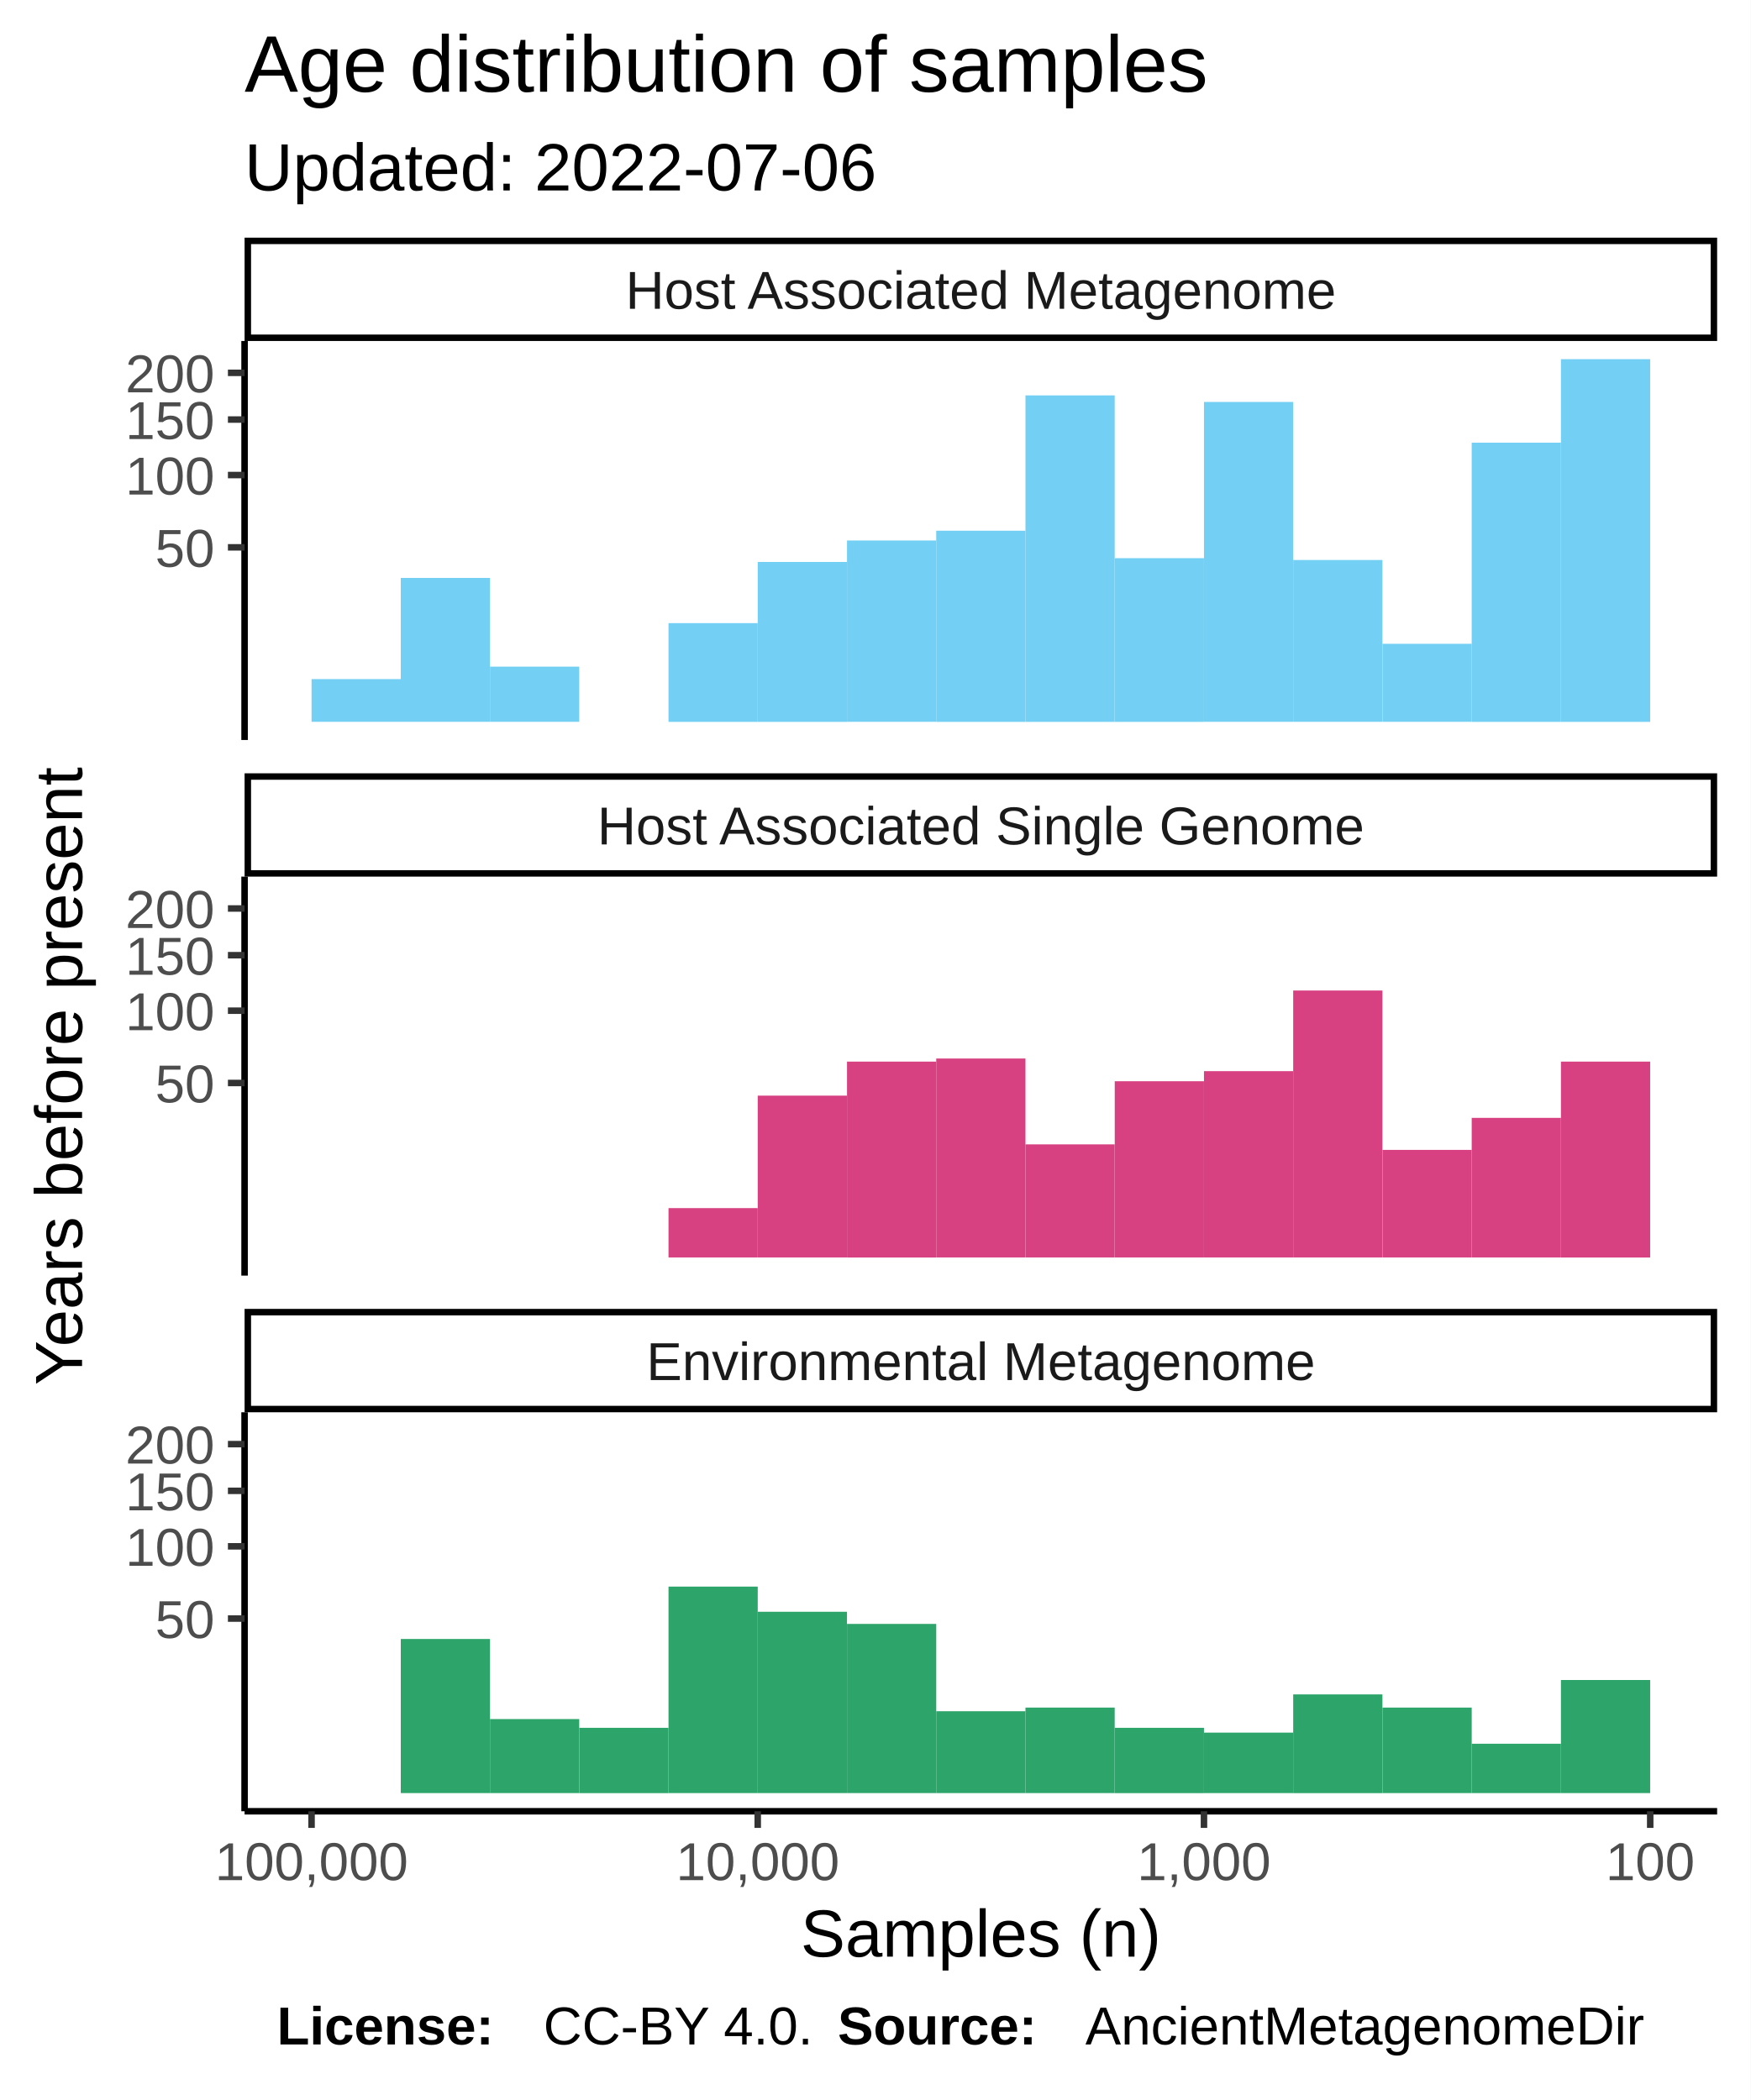
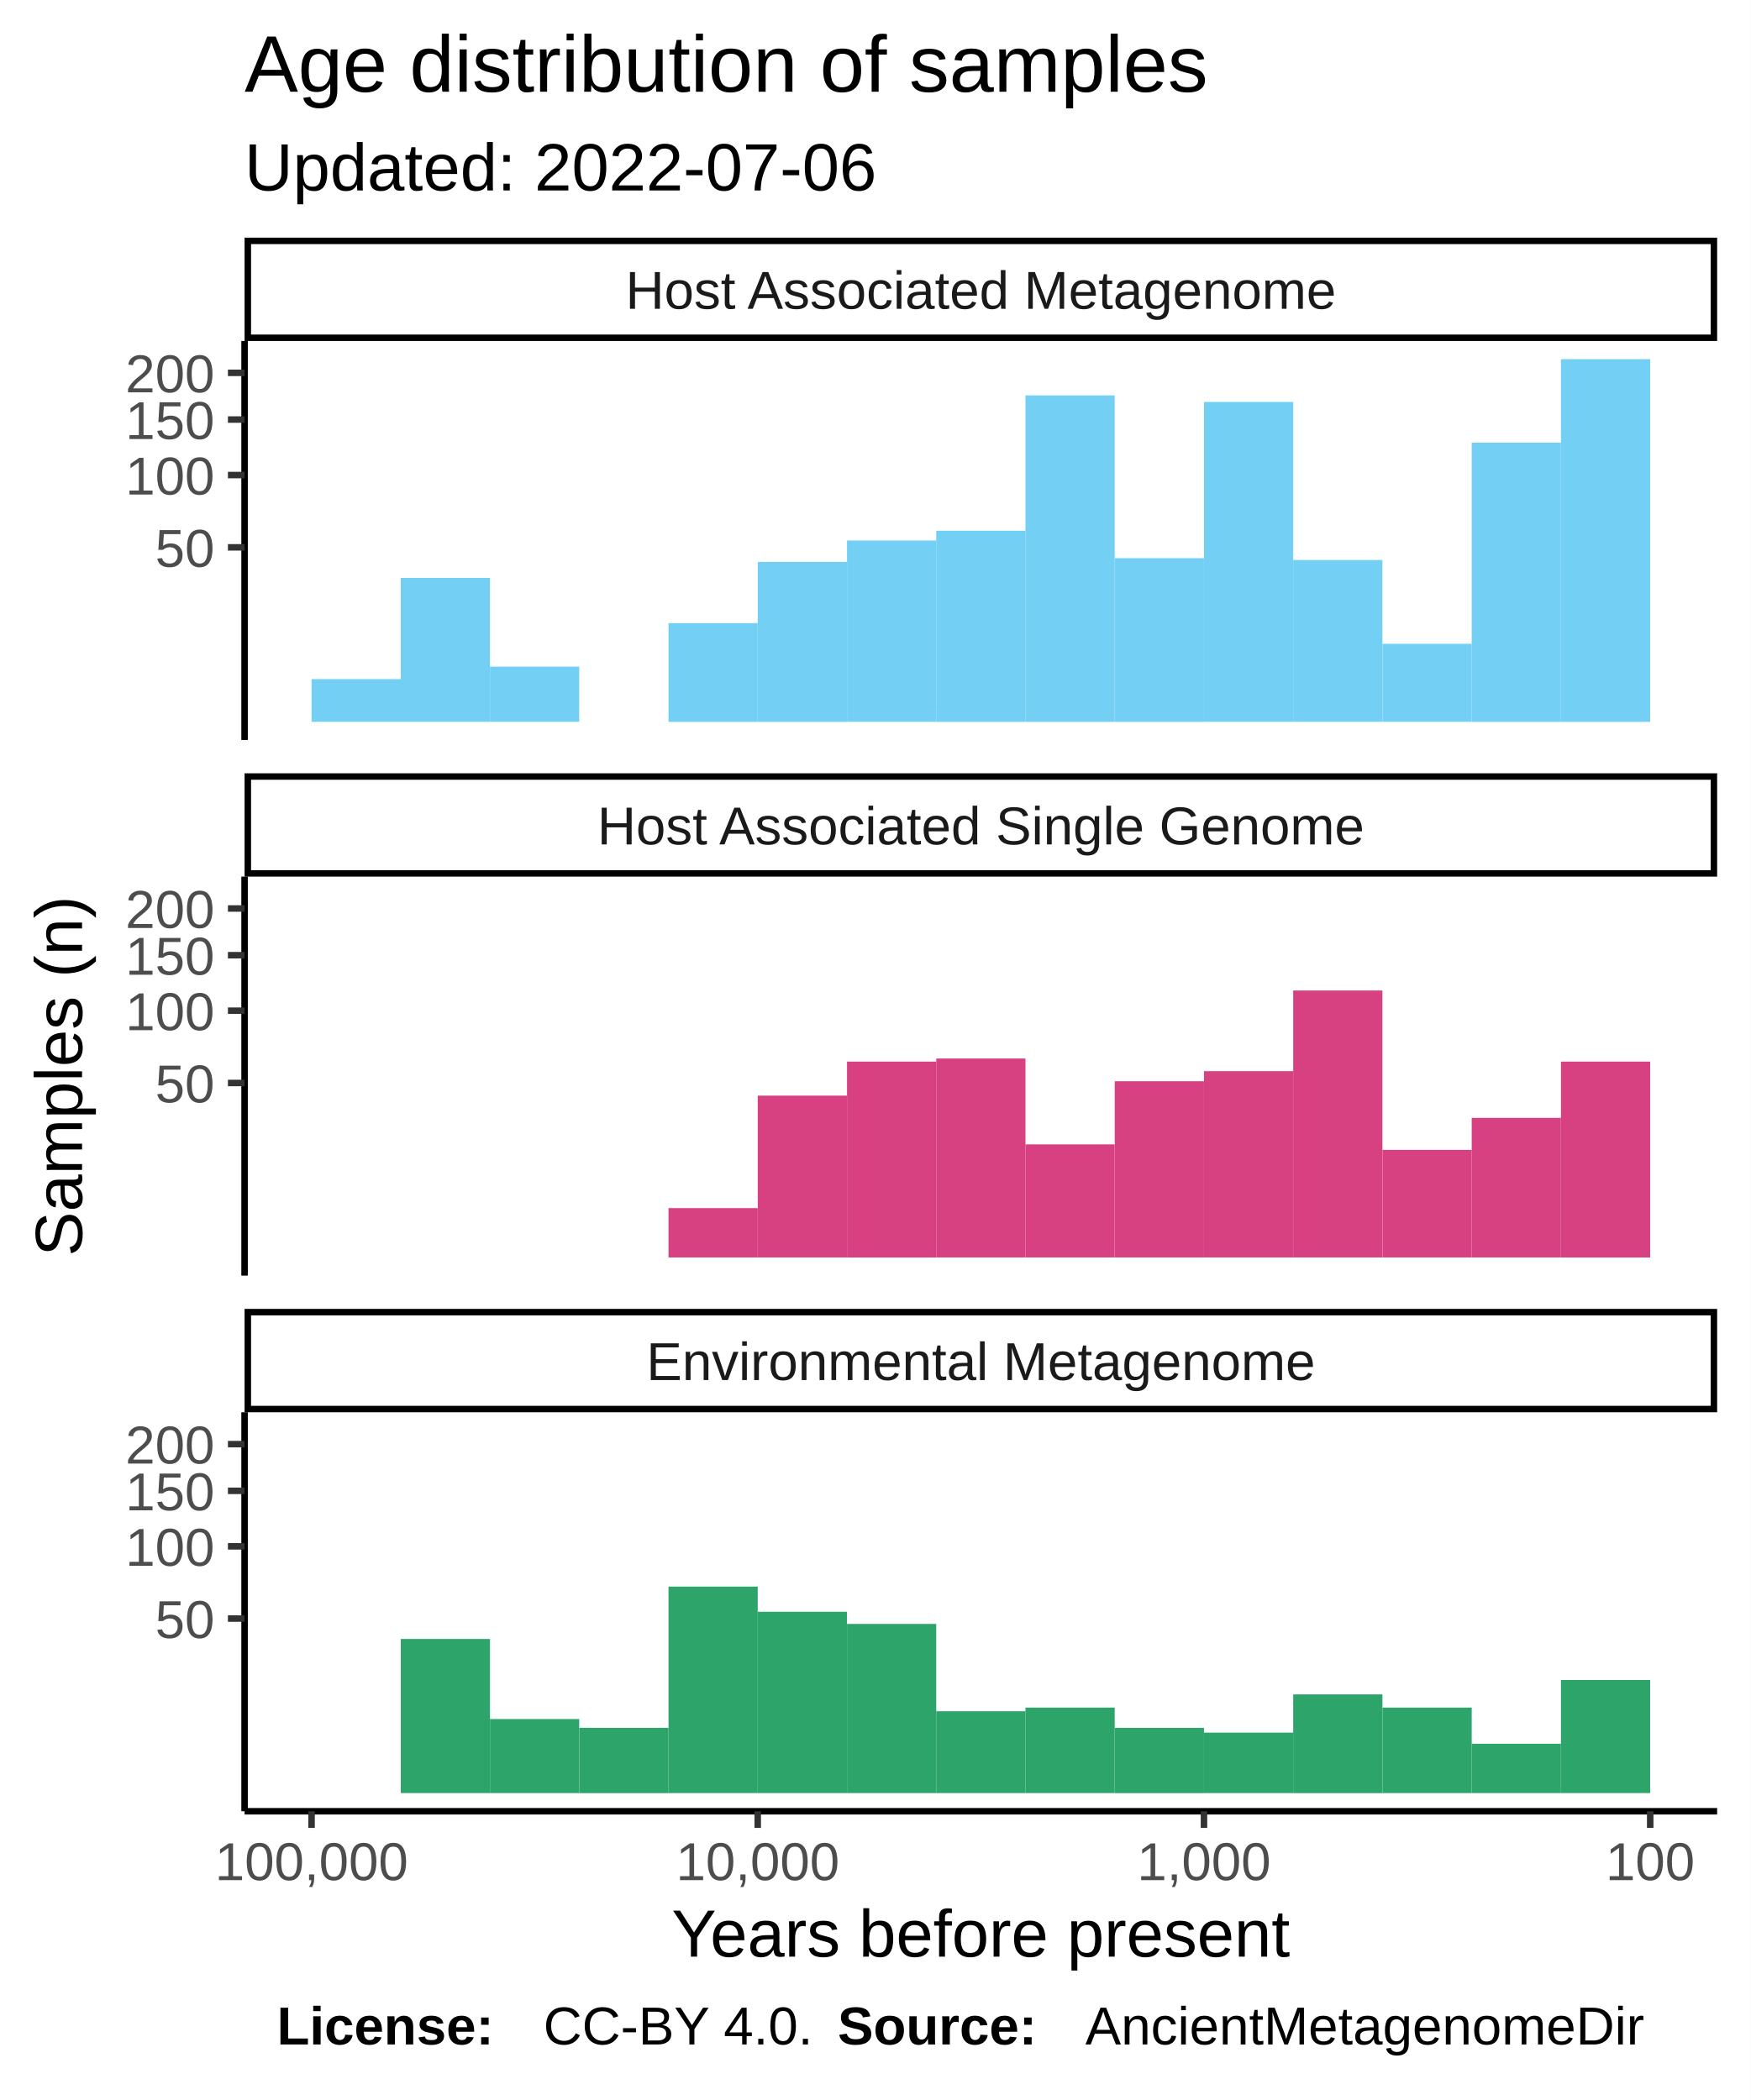
<svg xmlns="http://www.w3.org/2000/svg" class="svglite" width="288.00pt" height="345.60pt" viewBox="0 0 288.00 345.60">
  <defs>
    <style type="text/css">
    .svglite line, .svglite polyline, .svglite polygon, .svglite path, .svglite rect, .svglite circle {
      fill: none;
      stroke: #000000;
      stroke-linecap: round;
      stroke-linejoin: round;
      stroke-miterlimit: 10.00;
    }
    .svglite text {
      white-space: pre;
    }
  </style>
  </defs>
  <rect width="100%" height="100%" style="stroke: none; fill: #FFFFFF;" />
  <defs>
    <clipPath id="cpMC4wMHwyODguMDB8MC4wMHwzNDUuNjA=">
      <rect x="0.00" y="0.00" width="288.00" height="345.60" />
    </clipPath>
  </defs>
  <g clip-path="url(#cpMC4wMHwyODguMDB8MC4wMHwzNDUuNjA=)">
    <rect x="0.00" y="0.00" width="288.00" height="345.60" style="stroke-width: 1.07; stroke: #FFFFFF; fill: #FFFFFF;" />
  </g>
  <defs>
    <clipPath id="cpNDAuMjR8MjgyLjUyfDU2LjEyfDEyMS43OA==">
      <rect x="40.24" y="56.12" width="242.28" height="65.66" />
    </clipPath>
  </defs>
  <g clip-path="url(#cpNDAuMjR8MjgyLjUyfDU2LjEyfDEyMS43OA==)">
    <rect x="40.24" y="56.12" width="242.28" height="65.66" style="stroke-width: 1.07; stroke: none; fill: #FFFFFF;" />
    <rect x="256.82" y="59.11" width="14.68" height="59.69" style="stroke-width: 1.07; stroke: none; stroke-linecap: square; stroke-linejoin: miter; fill: #73CFF3;" />
    <rect x="242.14" y="72.85" width="14.68" height="45.95" style="stroke-width: 1.07; stroke: none; stroke-linecap: square; stroke-linejoin: miter; fill: #73CFF3;" />
    <rect x="227.46" y="105.95" width="14.68" height="12.84" style="stroke-width: 1.07; stroke: none; stroke-linecap: square; stroke-linejoin: miter; fill: #73CFF3;" />
    <rect x="212.77" y="92.16" width="14.68" height="26.63" style="stroke-width: 1.07; stroke: none; stroke-linecap: square; stroke-linejoin: miter; fill: #73CFF3;" />
    <rect x="198.09" y="66.15" width="14.68" height="52.64" style="stroke-width: 1.07; stroke: none; stroke-linecap: square; stroke-linejoin: miter; fill: #73CFF3;" />
    <rect x="183.41" y="91.86" width="14.68" height="26.94" style="stroke-width: 1.07; stroke: none; stroke-linecap: square; stroke-linejoin: miter; fill: #73CFF3;" />
    <rect x="168.72" y="65.07" width="14.68" height="53.73" style="stroke-width: 1.07; stroke: none; stroke-linecap: square; stroke-linejoin: miter; fill: #73CFF3;" />
    <rect x="154.04" y="87.34" width="14.68" height="31.46" style="stroke-width: 1.07; stroke: none; stroke-linecap: square; stroke-linejoin: miter; fill: #73CFF3;" />
    <rect x="139.36" y="88.95" width="14.68" height="29.84" style="stroke-width: 1.07; stroke: none; stroke-linecap: square; stroke-linejoin: miter; fill: #73CFF3;" />
    <rect x="124.67" y="92.48" width="14.68" height="26.32" style="stroke-width: 1.07; stroke: none; stroke-linecap: square; stroke-linejoin: miter; fill: #73CFF3;" />
    <rect x="109.99" y="102.55" width="14.68" height="16.25" style="stroke-width: 1.07; stroke: none; stroke-linecap: square; stroke-linejoin: miter; fill: #73CFF3;" />
    <rect x="95.31" y="118.80" width="14.68" height="0.00" style="stroke-width: 1.07; stroke: none; stroke-linecap: square; stroke-linejoin: miter; fill: #73CFF3;" />
    <rect x="80.62" y="109.71" width="14.68" height="9.08" style="stroke-width: 1.07; stroke: none; stroke-linecap: square; stroke-linejoin: miter; fill: #73CFF3;" />
    <rect x="65.94" y="95.11" width="14.68" height="23.68" style="stroke-width: 1.07; stroke: none; stroke-linecap: square; stroke-linejoin: miter; fill: #73CFF3;" />
    <rect x="51.26" y="111.76" width="14.68" height="7.03" style="stroke-width: 1.07; stroke: none; stroke-linecap: square; stroke-linejoin: miter; fill: #73CFF3;" />
  </g>
  <g clip-path="url(#cpMC4wMHwyODguMDB8MC4wMHwzNDUuNjA=)">
</g>
  <defs>
    <clipPath id="cpNDAuMjR8MjgyLjUyfDE0NC4yN3wyMDkuOTM=">
      <rect x="40.24" y="144.27" width="242.28" height="65.66" />
    </clipPath>
  </defs>
  <g clip-path="url(#cpNDAuMjR8MjgyLjUyfDE0NC4yN3wyMDkuOTM=)">
    <rect x="40.24" y="144.27" width="242.28" height="65.66" style="stroke-width: 1.07; stroke: none; fill: #FFFFFF;" />
    <rect x="256.82" y="174.71" width="14.68" height="32.24" style="stroke-width: 1.07; stroke: none; stroke-linecap: square; stroke-linejoin: miter; fill: #D74182;" />
    <rect x="242.14" y="183.97" width="14.68" height="22.97" style="stroke-width: 1.07; stroke: none; stroke-linecap: square; stroke-linejoin: miter; fill: #D74182;" />
    <rect x="227.46" y="189.24" width="14.68" height="17.70" style="stroke-width: 1.07; stroke: none; stroke-linecap: square; stroke-linejoin: miter; fill: #D74182;" />
    <rect x="212.77" y="163.01" width="14.68" height="43.93" style="stroke-width: 1.07; stroke: none; stroke-linecap: square; stroke-linejoin: miter; fill: #D74182;" />
    <rect x="198.09" y="176.28" width="14.68" height="30.66" style="stroke-width: 1.07; stroke: none; stroke-linecap: square; stroke-linejoin: miter; fill: #D74182;" />
    <rect x="183.41" y="177.94" width="14.68" height="29.00" style="stroke-width: 1.07; stroke: none; stroke-linecap: square; stroke-linejoin: miter; fill: #D74182;" />
    <rect x="168.72" y="188.33" width="14.68" height="18.61" style="stroke-width: 1.07; stroke: none; stroke-linecap: square; stroke-linejoin: miter; fill: #D74182;" />
    <rect x="154.04" y="174.20" width="14.68" height="32.74" style="stroke-width: 1.07; stroke: none; stroke-linecap: square; stroke-linejoin: miter; fill: #D74182;" />
    <rect x="139.36" y="174.71" width="14.68" height="32.24" style="stroke-width: 1.07; stroke: none; stroke-linecap: square; stroke-linejoin: miter; fill: #D74182;" />
    <rect x="124.67" y="180.31" width="14.68" height="26.63" style="stroke-width: 1.07; stroke: none; stroke-linecap: square; stroke-linejoin: miter; fill: #D74182;" />
    <rect x="109.99" y="198.82" width="14.68" height="8.12" style="stroke-width: 1.07; stroke: none; stroke-linecap: square; stroke-linejoin: miter; fill: #D74182;" />
  </g>
  <g clip-path="url(#cpMC4wMHwyODguMDB8MC4wMHwzNDUuNjA=)">
</g>
  <defs>
    <clipPath id="cpNDAuMjR8MjgyLjUyfDIzMi40MnwyOTguMDg=">
      <rect x="40.24" y="232.42" width="242.28" height="65.66" />
    </clipPath>
  </defs>
  <g clip-path="url(#cpNDAuMjR8MjgyLjUyfDIzMi40MnwyOTguMDg=)">
    <rect x="40.24" y="232.42" width="242.28" height="65.66" style="stroke-width: 1.07; stroke: none; fill: #FFFFFF;" />
    <rect x="256.82" y="276.48" width="14.68" height="18.61" style="stroke-width: 1.07; stroke: none; stroke-linecap: square; stroke-linejoin: miter; fill: #2DA46A;" />
    <rect x="242.14" y="286.97" width="14.68" height="8.12" style="stroke-width: 1.07; stroke: none; stroke-linecap: square; stroke-linejoin: miter; fill: #2DA46A;" />
    <rect x="227.46" y="281.02" width="14.68" height="14.07" style="stroke-width: 1.07; stroke: none; stroke-linecap: square; stroke-linejoin: miter; fill: #2DA46A;" />
    <rect x="212.77" y="278.85" width="14.68" height="16.25" style="stroke-width: 1.07; stroke: none; stroke-linecap: square; stroke-linejoin: miter; fill: #2DA46A;" />
    <rect x="198.09" y="285.14" width="14.68" height="9.95" style="stroke-width: 1.07; stroke: none; stroke-linecap: square; stroke-linejoin: miter; fill: #2DA46A;" />
    <rect x="183.41" y="284.35" width="14.68" height="10.75" style="stroke-width: 1.07; stroke: none; stroke-linecap: square; stroke-linejoin: miter; fill: #2DA46A;" />
    <rect x="168.72" y="281.02" width="14.68" height="14.07" style="stroke-width: 1.07; stroke: none; stroke-linecap: square; stroke-linejoin: miter; fill: #2DA46A;" />
    <rect x="154.04" y="281.62" width="14.68" height="13.47" style="stroke-width: 1.07; stroke: none; stroke-linecap: square; stroke-linejoin: miter; fill: #2DA46A;" />
    <rect x="139.36" y="267.25" width="14.68" height="27.84" style="stroke-width: 1.07; stroke: none; stroke-linecap: square; stroke-linejoin: miter; fill: #2DA46A;" />
    <rect x="124.67" y="265.25" width="14.68" height="29.84" style="stroke-width: 1.07; stroke: none; stroke-linecap: square; stroke-linejoin: miter; fill: #2DA46A;" />
    <rect x="109.99" y="261.11" width="14.68" height="33.98" style="stroke-width: 1.07; stroke: none; stroke-linecap: square; stroke-linejoin: miter; fill: #2DA46A;" />
    <rect x="95.31" y="284.35" width="14.68" height="10.75" style="stroke-width: 1.07; stroke: none; stroke-linecap: square; stroke-linejoin: miter; fill: #2DA46A;" />
    <rect x="80.62" y="282.91" width="14.68" height="12.18" style="stroke-width: 1.07; stroke: none; stroke-linecap: square; stroke-linejoin: miter; fill: #2DA46A;" />
    <rect x="65.94" y="269.73" width="14.68" height="25.36" style="stroke-width: 1.07; stroke: none; stroke-linecap: square; stroke-linejoin: miter; fill: #2DA46A;" />
    <rect x="51.26" y="295.09" width="14.68" height="0.00" style="stroke-width: 1.07; stroke: none; stroke-linecap: square; stroke-linejoin: miter; fill: #2DA46A;" />
  </g>
  <g clip-path="url(#cpMC4wMHwyODguMDB8MC4wMHwzNDUuNjA=)">
</g>
  <defs>
    <clipPath id="cpNDAuMjR8MjgyLjUyfDIxNS40MXwyMzIuNDI=">
      <rect x="40.24" y="215.41" width="242.28" height="17.01" />
    </clipPath>
  </defs>
  <g clip-path="url(#cpNDAuMjR8MjgyLjUyfDIxNS40MXwyMzIuNDI=)">
    <rect x="40.24" y="215.41" width="242.28" height="17.01" style="stroke-width: 2.13; fill: #FFFFFF;" />
    <text x="161.38" y="227.12" text-anchor="middle" style="font-size: 8.80px;fill: #1A1A1A; font-family: &quot;Arial&quot;;" textLength="124.59px" lengthAdjust="spacingAndGlyphs">Environmental Metagenome</text>
  </g>
  <g clip-path="url(#cpMC4wMHwyODguMDB8MC4wMHwzNDUuNjA=)">
</g>
  <defs>
    <clipPath id="cpNDAuMjR8MjgyLjUyfDEyNy4yNnwxNDQuMjc=">
      <rect x="40.24" y="127.26" width="242.28" height="17.01" />
    </clipPath>
  </defs>
  <g clip-path="url(#cpNDAuMjR8MjgyLjUyfDEyNy4yNnwxNDQuMjc=)">
    <rect x="40.24" y="127.26" width="242.28" height="17.01" style="stroke-width: 2.13; fill: #FFFFFF;" />
    <text x="161.38" y="138.97" text-anchor="middle" style="font-size: 8.80px;fill: #1A1A1A; font-family: &quot;Arial&quot;;" textLength="140.36px" lengthAdjust="spacingAndGlyphs">Host Associated Single Genome</text>
  </g>
  <g clip-path="url(#cpMC4wMHwyODguMDB8MC4wMHwzNDUuNjA=)">
</g>
  <defs>
    <clipPath id="cpNDAuMjR8MjgyLjUyfDM5LjExfDU2LjEy">
      <rect x="40.24" y="39.11" width="242.28" height="17.01" />
    </clipPath>
  </defs>
  <g clip-path="url(#cpNDAuMjR8MjgyLjUyfDM5LjExfDU2LjEy)">
    <rect x="40.24" y="39.11" width="242.28" height="17.01" style="stroke-width: 2.13; fill: #FFFFFF;" />
    <text x="161.38" y="50.82" text-anchor="middle" style="font-size: 8.80px;fill: #1A1A1A; font-family: &quot;Arial&quot;;" textLength="131.12px" lengthAdjust="spacingAndGlyphs">Host Associated Metagenome</text>
  </g>
  <g clip-path="url(#cpMC4wMHwyODguMDB8MC4wMHwzNDUuNjA=)">
    <polyline points="40.24,298.08 282.52,298.08 " style="stroke-width: 1.07; stroke-linecap: butt;" />
    <polyline points="271.51,300.82 271.51,298.08 " style="stroke-width: 1.07; stroke: #333333; stroke-linecap: butt;" />
    <polyline points="198.09,300.82 198.09,298.08 " style="stroke-width: 1.07; stroke: #333333; stroke-linecap: butt;" />
    <polyline points="124.67,300.82 124.67,298.08 " style="stroke-width: 1.07; stroke: #333333; stroke-linecap: butt;" />
    <polyline points="51.26,300.82 51.26,298.08 " style="stroke-width: 1.07; stroke: #333333; stroke-linecap: butt;" />
    <text x="271.51" y="309.42" text-anchor="middle" style="font-size: 8.80px;fill: #4D4D4D; font-family: &quot;Arial&quot;;" textLength="16.78px" lengthAdjust="spacingAndGlyphs">100</text>
    <text x="198.09" y="309.42" text-anchor="middle" style="font-size: 8.80px;fill: #4D4D4D; font-family: &quot;Arial&quot;;" textLength="25.17px" lengthAdjust="spacingAndGlyphs">1,000</text>
    <text x="124.67" y="309.42" text-anchor="middle" style="font-size: 8.80px;fill: #4D4D4D; font-family: &quot;Arial&quot;;" textLength="30.77px" lengthAdjust="spacingAndGlyphs">10,000</text>
    <text x="51.26" y="309.42" text-anchor="middle" style="font-size: 8.80px;fill: #4D4D4D; font-family: &quot;Arial&quot;;" textLength="36.36px" lengthAdjust="spacingAndGlyphs">100,000</text>
    <polyline points="40.24,121.78 40.24,56.12 " style="stroke-width: 1.07; stroke-linecap: butt;" />
    <text x="35.31" y="93.29" text-anchor="end" style="font-size: 8.80px;fill: #4D4D4D; font-family: &quot;Arial&quot;;" textLength="11.19px" lengthAdjust="spacingAndGlyphs">50</text>
    <text x="35.31" y="81.39" text-anchor="end" style="font-size: 8.80px;fill: #4D4D4D; font-family: &quot;Arial&quot;;" textLength="16.78px" lengthAdjust="spacingAndGlyphs">100</text>
    <text x="35.31" y="72.26" text-anchor="end" style="font-size: 8.80px;fill: #4D4D4D; font-family: &quot;Arial&quot;;" textLength="16.78px" lengthAdjust="spacingAndGlyphs">150</text>
    <text x="35.31" y="64.57" text-anchor="end" style="font-size: 8.80px;fill: #4D4D4D; font-family: &quot;Arial&quot;;" textLength="16.78px" lengthAdjust="spacingAndGlyphs">200</text>
    <polyline points="37.50,90.08 40.24,90.08 " style="stroke-width: 1.07; stroke: #333333; stroke-linecap: butt;" />
    <polyline points="37.50,78.18 40.24,78.18 " style="stroke-width: 1.07; stroke: #333333; stroke-linecap: butt;" />
    <polyline points="37.50,69.05 40.24,69.05 " style="stroke-width: 1.07; stroke: #333333; stroke-linecap: butt;" />
    <polyline points="37.50,61.36 40.24,61.36 " style="stroke-width: 1.07; stroke: #333333; stroke-linecap: butt;" />
    <polyline points="40.24,209.93 40.24,144.27 " style="stroke-width: 1.07; stroke-linecap: butt;" />
    <text x="35.31" y="181.43" text-anchor="end" style="font-size: 8.80px;fill: #4D4D4D; font-family: &quot;Arial&quot;;" textLength="11.19px" lengthAdjust="spacingAndGlyphs">50</text>
    <text x="35.31" y="169.54" text-anchor="end" style="font-size: 8.80px;fill: #4D4D4D; font-family: &quot;Arial&quot;;" textLength="16.78px" lengthAdjust="spacingAndGlyphs">100</text>
    <text x="35.31" y="160.41" text-anchor="end" style="font-size: 8.80px;fill: #4D4D4D; font-family: &quot;Arial&quot;;" textLength="16.78px" lengthAdjust="spacingAndGlyphs">150</text>
    <text x="35.31" y="152.72" text-anchor="end" style="font-size: 8.80px;fill: #4D4D4D; font-family: &quot;Arial&quot;;" textLength="16.78px" lengthAdjust="spacingAndGlyphs">200</text>
    <polyline points="37.50,178.23 40.24,178.23 " style="stroke-width: 1.07; stroke: #333333; stroke-linecap: butt;" />
    <polyline points="37.50,166.33 40.24,166.33 " style="stroke-width: 1.07; stroke: #333333; stroke-linecap: butt;" />
    <polyline points="37.50,157.20 40.24,157.20 " style="stroke-width: 1.07; stroke: #333333; stroke-linecap: butt;" />
    <polyline points="37.50,149.51 40.24,149.51 " style="stroke-width: 1.07; stroke: #333333; stroke-linecap: butt;" />
    <polyline points="40.24,298.08 40.24,232.42 " style="stroke-width: 1.07; stroke-linecap: butt;" />
    <text x="35.31" y="269.58" text-anchor="end" style="font-size: 8.80px;fill: #4D4D4D; font-family: &quot;Arial&quot;;" textLength="11.19px" lengthAdjust="spacingAndGlyphs">50</text>
    <text x="35.31" y="257.69" text-anchor="end" style="font-size: 8.80px;fill: #4D4D4D; font-family: &quot;Arial&quot;;" textLength="16.78px" lengthAdjust="spacingAndGlyphs">100</text>
    <text x="35.31" y="248.56" text-anchor="end" style="font-size: 8.80px;fill: #4D4D4D; font-family: &quot;Arial&quot;;" textLength="16.78px" lengthAdjust="spacingAndGlyphs">150</text>
    <text x="35.31" y="240.86" text-anchor="end" style="font-size: 8.80px;fill: #4D4D4D; font-family: &quot;Arial&quot;;" textLength="16.78px" lengthAdjust="spacingAndGlyphs">200</text>
    <polyline points="37.50,266.37 40.24,266.37 " style="stroke-width: 1.07; stroke: #333333; stroke-linecap: butt;" />
    <polyline points="37.50,254.48 40.24,254.48 " style="stroke-width: 1.07; stroke: #333333; stroke-linecap: butt;" />
    <polyline points="37.50,245.35 40.24,245.35 " style="stroke-width: 1.07; stroke: #333333; stroke-linecap: butt;" />
    <polyline points="37.50,237.66 40.24,237.66 " style="stroke-width: 1.07; stroke: #333333; stroke-linecap: butt;" />
-     <text x="161.38" y="322.01" text-anchor="middle" style="font-size: 11.00px; font-family: &quot;Arial&quot;;" textLength="66.03px" lengthAdjust="spacingAndGlyphs">Samples (n)</text>
-     <text transform="translate(13.50,177.10) rotate(-90)" text-anchor="middle" style="font-size: 11.00px; font-family: &quot;Arial&quot;;" textLength="113.23px" lengthAdjust="spacingAndGlyphs">Years before present</text>
+     <text x="161.38" y="322.01" text-anchor="middle" style="font-size: 11.00px; font-family: &quot;Arial&quot;;" textLength="113.23px" lengthAdjust="spacingAndGlyphs">Years before present</text>
+     <text transform="translate(13.50,177.10) rotate(-90)" text-anchor="middle" style="font-size: 11.00px; font-family: &quot;Arial&quot;;" textLength="66.03px" lengthAdjust="spacingAndGlyphs">Samples (n)</text>
    <text x="40.24" y="31.34" style="font-size: 11.00px; font-family: &quot;Arial&quot;;" textLength="117.95px" lengthAdjust="spacingAndGlyphs">Updated: 2022-07-06</text>
    <text x="40.24" y="15.10" style="font-size: 13.20px; font-family: &quot;Arial&quot;;" textLength="180.78px" lengthAdjust="spacingAndGlyphs">Age distribution of samples</text>
    <text x="45.55" y="336.46" style="font-size: 8.80px; font-weight: bold; font-family: &quot;Arial&quot;;" textLength="43.86px" lengthAdjust="spacingAndGlyphs">License: </text>
    <text x="89.40" y="336.46" style="font-size: 8.80px; font-family: &quot;Arial&quot;;" textLength="48.43px" lengthAdjust="spacingAndGlyphs">CC-BY 4.0. </text>
    <text x="137.83" y="336.46" style="font-size: 8.80px; font-weight: bold; font-family: &quot;Arial&quot;;" textLength="40.75px" lengthAdjust="spacingAndGlyphs">Source: </text>
    <text x="178.58" y="336.46" style="font-size: 8.80px; font-family: &quot;Arial&quot;;" textLength="103.94px" lengthAdjust="spacingAndGlyphs">AncientMetagenomeDir</text>
  </g>
</svg>
